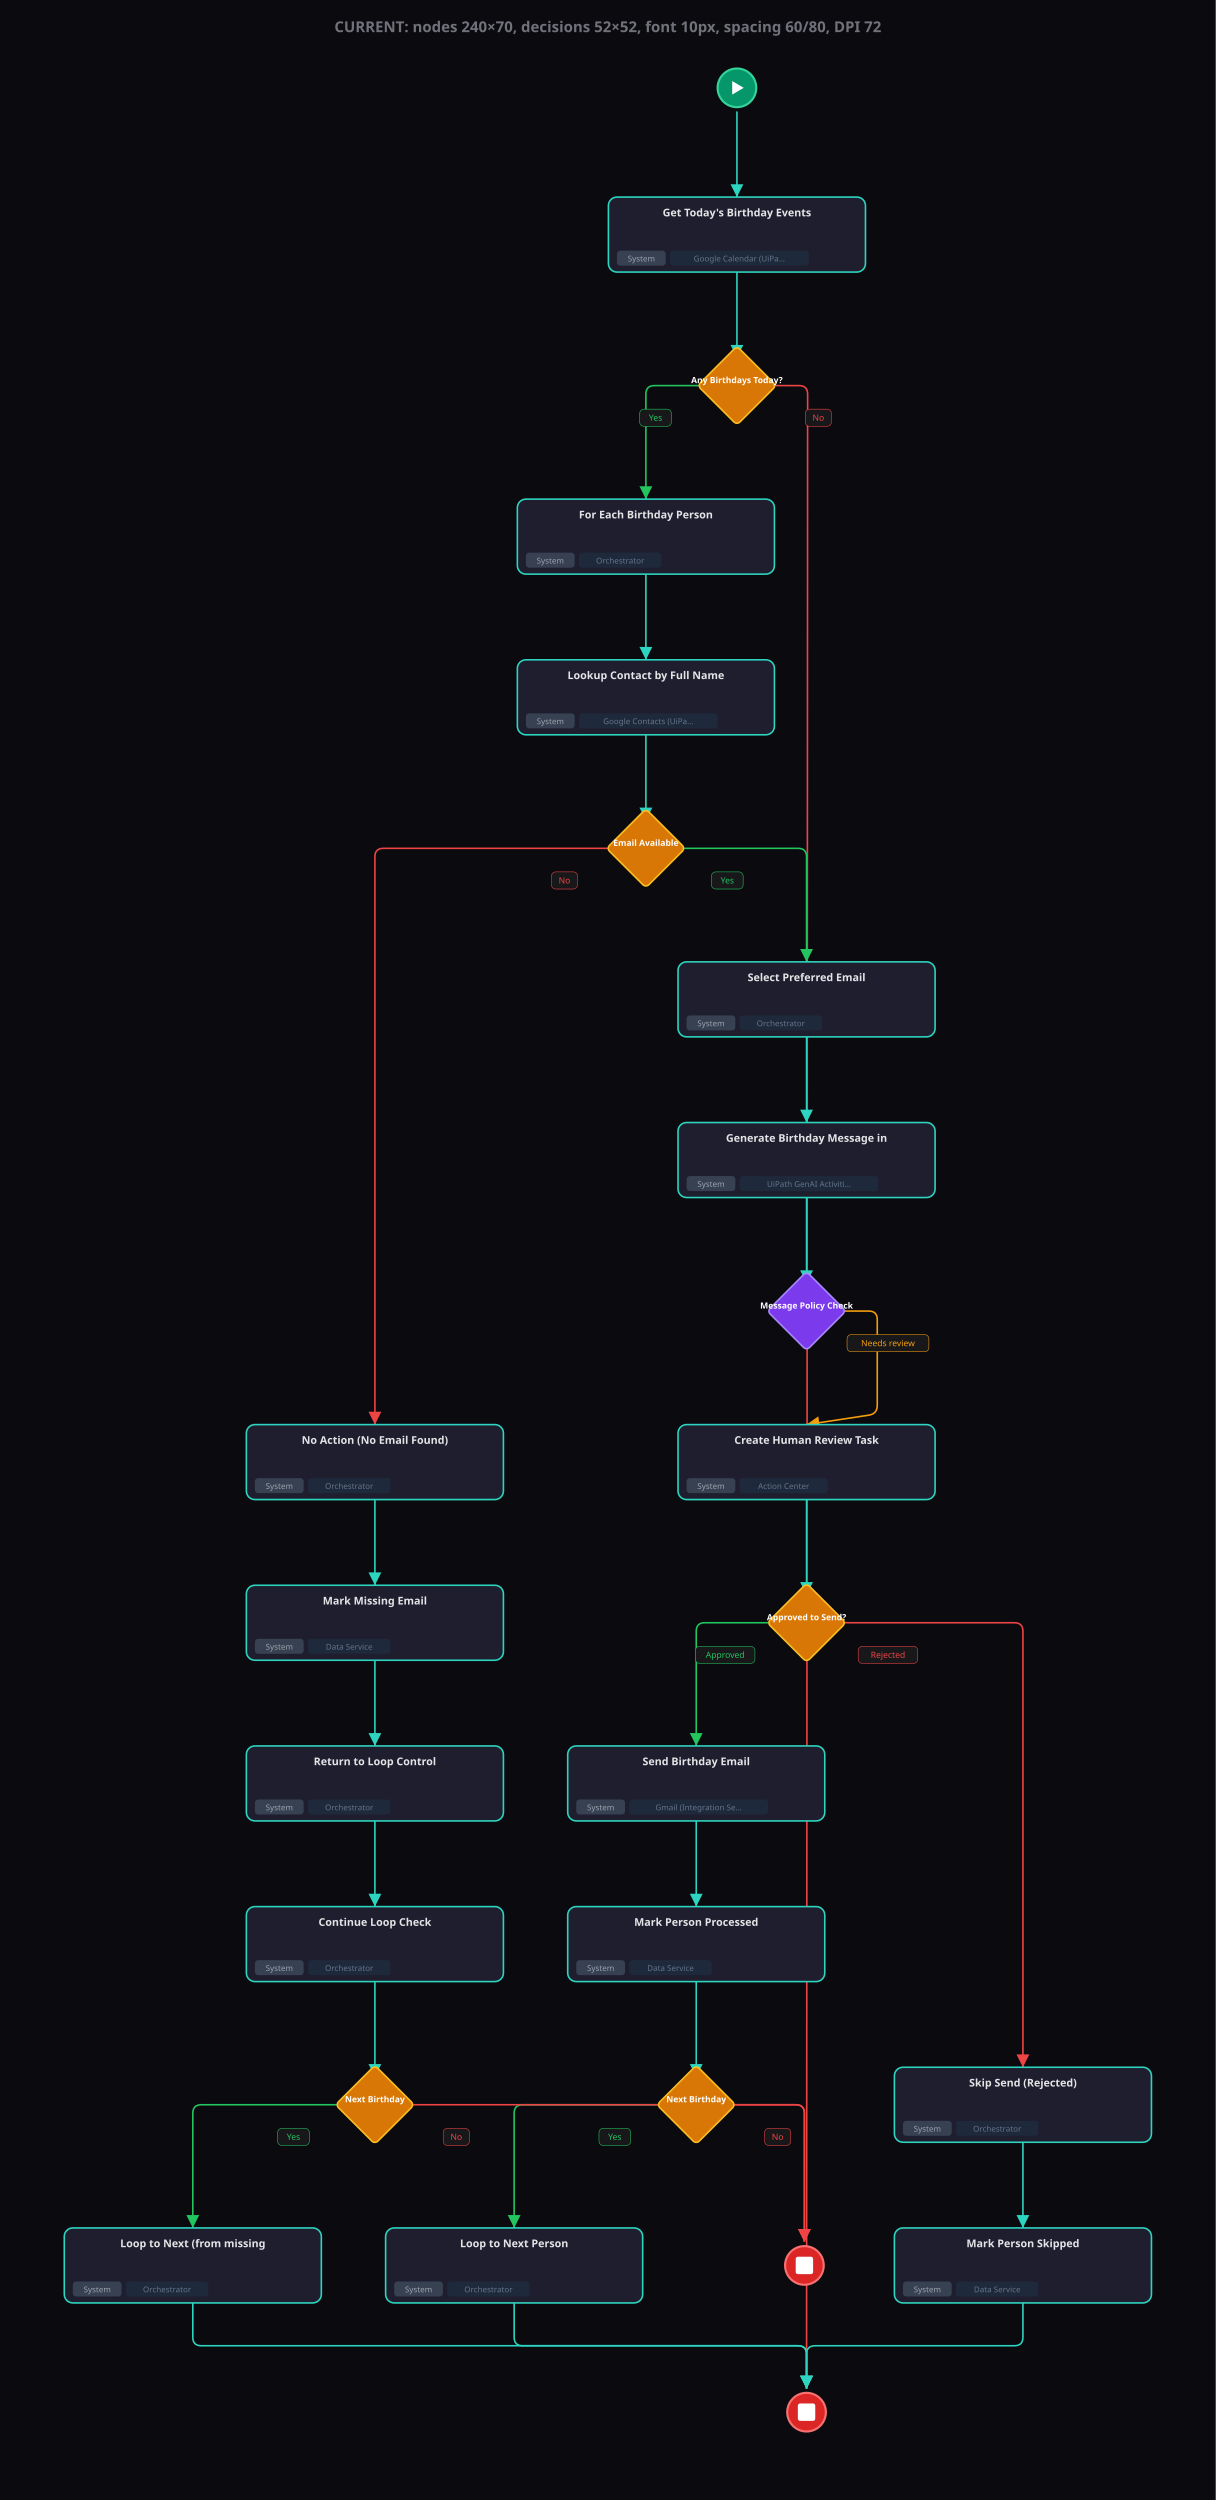
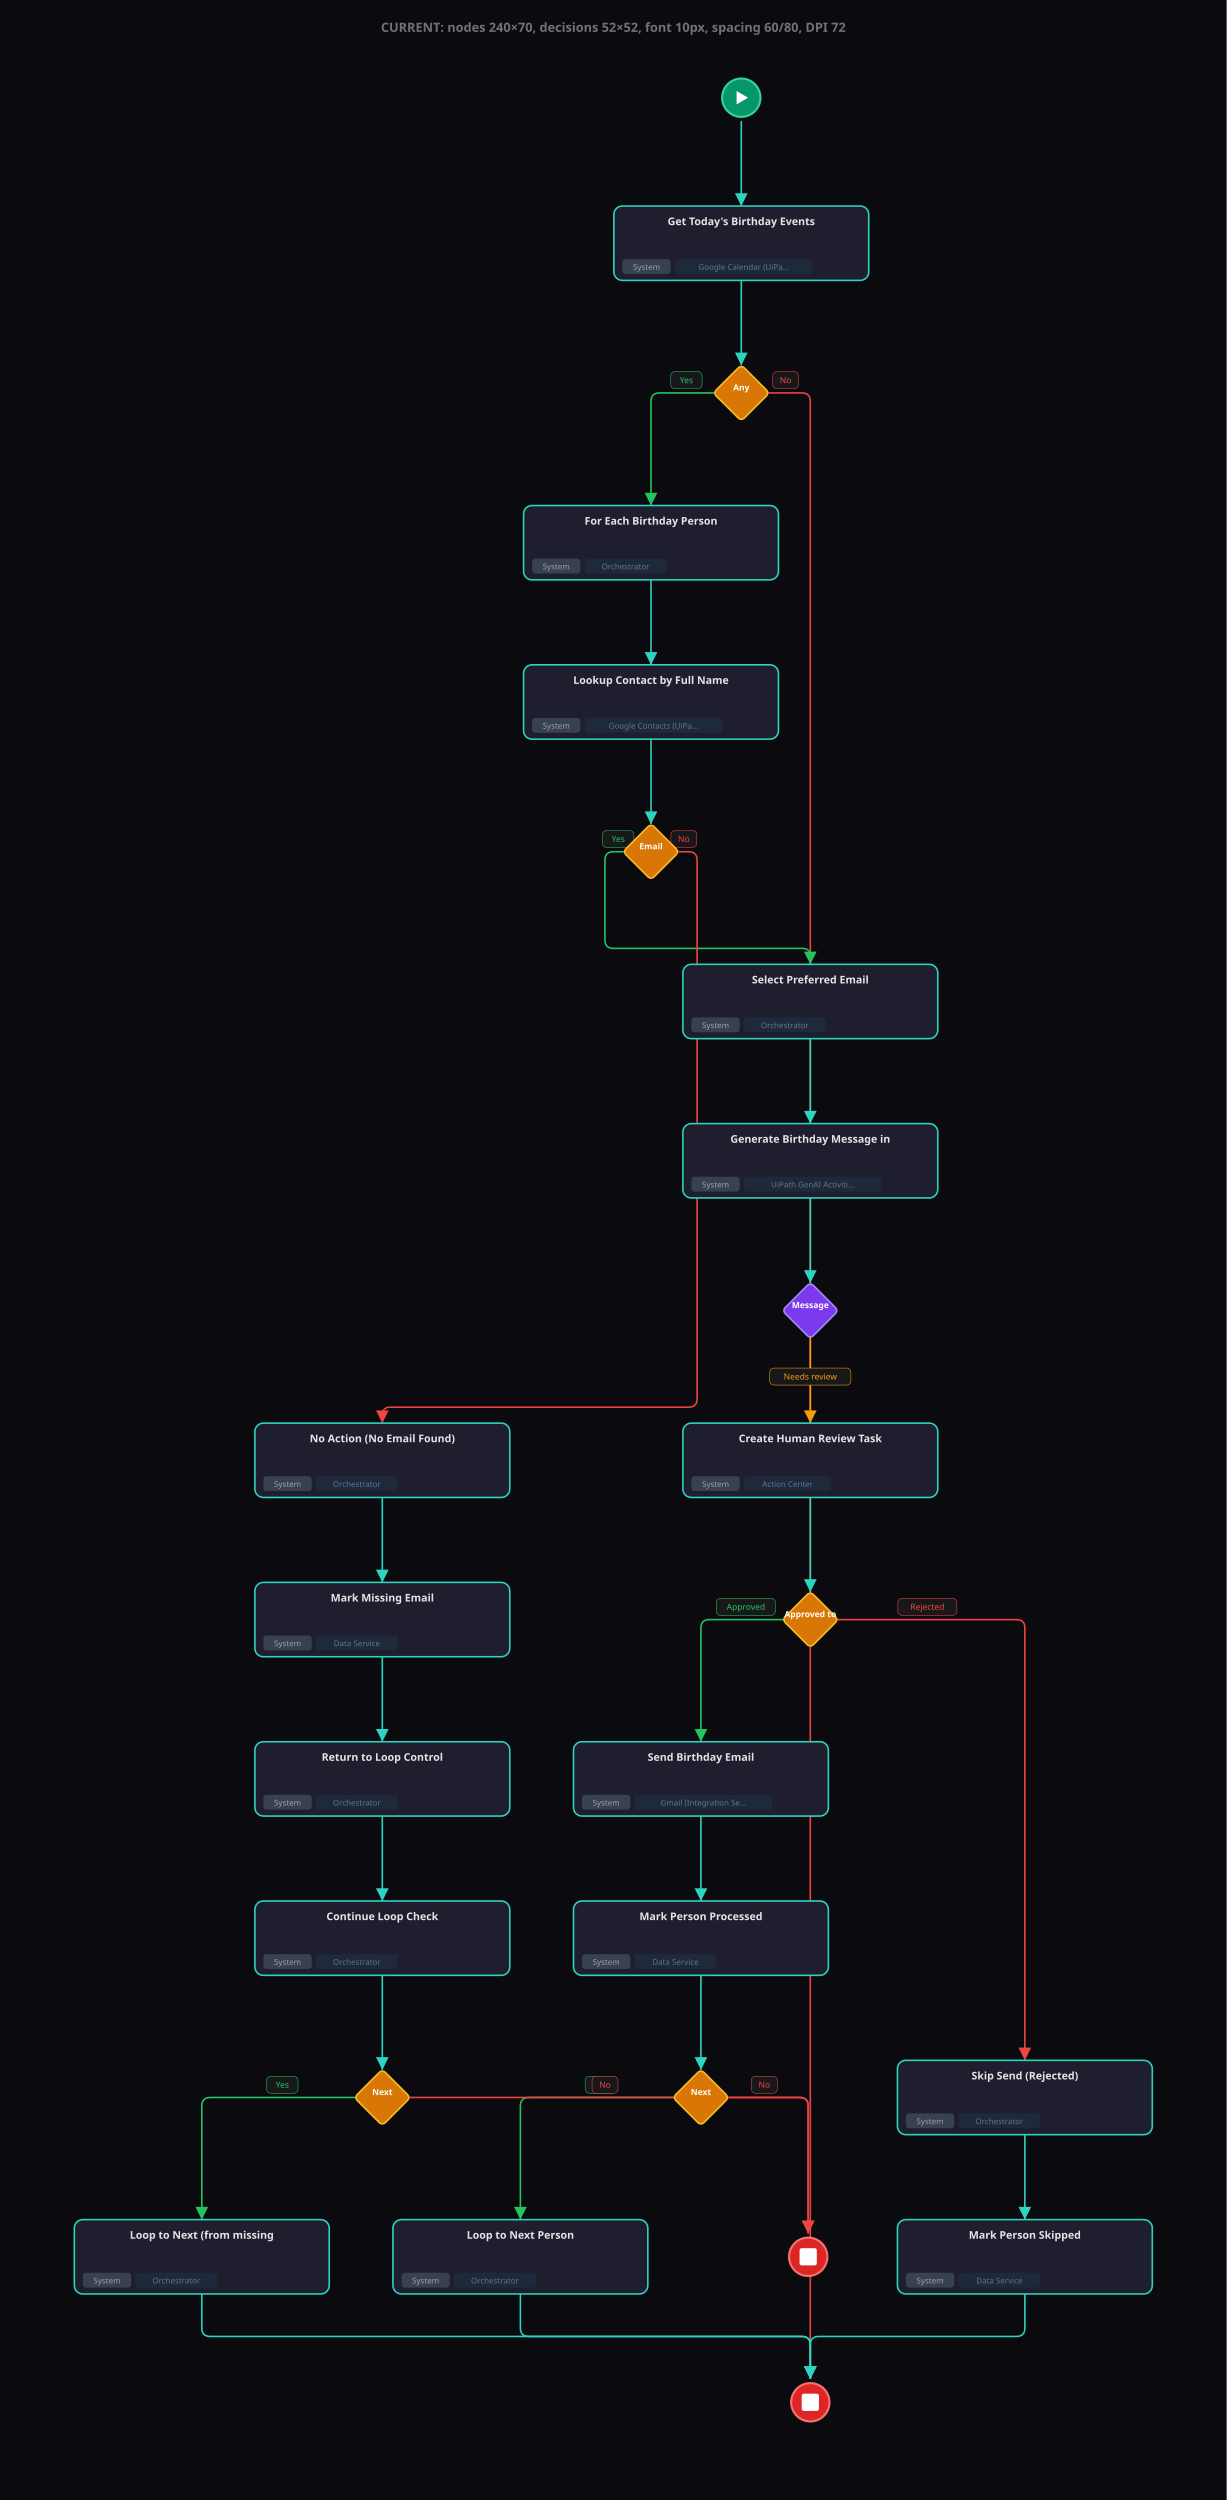
- <svg xmlns="http://www.w3.org/2000/svg" width="1135" height="2334" viewBox="0 0 1135 2334">
+ <svg xmlns="http://www.w3.org/2000/svg" width="1155" height="2354" viewBox="0 0 1155 2354">
  <defs>
    <marker id="arrow-2dd4bf" viewBox="0 0 10 10" refX="10" refY="5" markerWidth="8" markerHeight="8" orient="auto-start-reverse">
      <path d="M 0 0 L 10 5 L 0 10 z" fill="#2dd4bf" />
    </marker>
    <marker id="arrow-ef4444" viewBox="0 0 10 10" refX="10" refY="5" markerWidth="8" markerHeight="8" orient="auto-start-reverse">
      <path d="M 0 0 L 10 5 L 0 10 z" fill="#ef4444" />
    </marker>
    <marker id="arrow-22c55e" viewBox="0 0 10 10" refX="10" refY="5" markerWidth="8" markerHeight="8" orient="auto-start-reverse">
      <path d="M 0 0 L 10 5 L 0 10 z" fill="#22c55e" />
    </marker>
    <marker id="arrow-f59e0b" viewBox="0 0 10 10" refX="10" refY="5" markerWidth="8" markerHeight="8" orient="auto-start-reverse">
      <path d="M 0 0 L 10 5 L 0 10 z" fill="#f59e0b" />
    </marker>
  </defs>
  <rect width="100%" height="100%" fill="#0a0a0f" />
-   <text x="567.5" y="30" text-anchor="middle" fill="#71717a" font-size="14" font-weight="700" font-family="system-ui, sans-serif">CURRENT: nodes 240×70, decisions 52×52, font 10px, spacing 60/80, DPI 72</text>
-   <path d="M 688 104 L 688 184" fill="none" stroke="#2dd4bf" stroke-width="1.5" marker-end="url(#arrow-2dd4bf)" stroke-linejoin="round" />
-   <path d="M 688 254 L 688 334" fill="none" stroke="#2dd4bf" stroke-width="1.5" marker-end="url(#arrow-2dd4bf)" stroke-linejoin="round" />
-   <path d="M 714 360 L 746 360 Q 754 360 753.996 368 L 753 2230" fill="none" stroke="#ef4444" stroke-width="1.5" marker-end="url(#arrow-ef4444)" stroke-linejoin="round" />
-   <rect x="751.8" y="382" width="24.4" height="16" rx="4" fill="#18181b" stroke="#ef4444" stroke-width="0.5" />
-   <text x="764" y="392.8" text-anchor="middle" fill="#ef4444" font-size="8" font-weight="500" font-family="system-ui, sans-serif">No</text>
-   <path d="M 662 360 L 611 360 Q 603 360 603 368 L 603 466" fill="none" stroke="#22c55e" stroke-width="1.5" marker-end="url(#arrow-22c55e)" stroke-linejoin="round" />
-   <rect x="597.2" y="382" width="29.6" height="16" rx="4" fill="#18181b" stroke="#22c55e" stroke-width="0.5" />
-   <text x="612" y="392.8" text-anchor="middle" fill="#22c55e" font-size="8" font-weight="500" font-family="system-ui, sans-serif">Yes</text>
-   <path d="M 603 536 L 603 616" fill="none" stroke="#2dd4bf" stroke-width="1.5" marker-end="url(#arrow-2dd4bf)" stroke-linejoin="round" />
-   <path d="M 603 686 L 603 766" fill="none" stroke="#2dd4bf" stroke-width="1.5" marker-end="url(#arrow-2dd4bf)" stroke-linejoin="round" />
-   <path d="M 629 792 L 745 792 Q 753 792 753 800 L 753 898" fill="none" stroke="#22c55e" stroke-width="1.5" marker-end="url(#arrow-22c55e)" stroke-linejoin="round" />
-   <rect x="664.2" y="814" width="29.6" height="16" rx="4" fill="#18181b" stroke="#22c55e" stroke-width="0.5" />
-   <text x="679" y="824.8" text-anchor="middle" fill="#22c55e" font-size="8" font-weight="500" font-family="system-ui, sans-serif">Yes</text>
-   <path d="M 753 968 L 753 1048" fill="none" stroke="#2dd4bf" stroke-width="1.5" marker-end="url(#arrow-2dd4bf)" stroke-linejoin="round" />
-   <path d="M 753 1118 L 753 1198" fill="none" stroke="#2dd4bf" stroke-width="1.5" marker-end="url(#arrow-2dd4bf)" stroke-linejoin="round" />
-   <path d="M 779 1224 L 811 1224 Q 819 1224 819 1232 L 819 1312 Q 819 1320 811.09 1321.198 L 753 1330" fill="none" stroke="#f59e0b" stroke-width="1.5" marker-end="url(#arrow-f59e0b)" stroke-linejoin="round" />
-   <rect x="790.8" y="1246" width="76.4" height="16" rx="4" fill="#18181b" stroke="#f59e0b" stroke-width="0.5" />
-   <text x="829" y="1256.8" text-anchor="middle" fill="#f59e0b" font-size="8" font-weight="500" font-family="system-ui, sans-serif">Needs review</text>
-   <path d="M 753 1400 L 753 1489" fill="none" stroke="#2dd4bf" stroke-width="1.5" marker-end="url(#arrow-2dd4bf)" stroke-linejoin="round" />
-   <path d="M 727 1515 L 658 1515 Q 650 1515 650 1523 L 650 1630" fill="none" stroke="#22c55e" stroke-width="1.5" marker-end="url(#arrow-22c55e)" stroke-linejoin="round" />
-   <rect x="649.2" y="1537" width="55.6" height="16" rx="4" fill="#18181b" stroke="#22c55e" stroke-width="0.5" />
-   <text x="677" y="1547.8" text-anchor="middle" fill="#22c55e" font-size="8" font-weight="500" font-family="system-ui, sans-serif">Approved</text>
-   <path d="M 779 1515 L 947 1515 Q 955 1515 955 1523 L 955 1930" fill="none" stroke="#ef4444" stroke-width="1.5" marker-end="url(#arrow-ef4444)" stroke-linejoin="round" />
-   <rect x="801.2" y="1537" width="55.6" height="16" rx="4" fill="#18181b" stroke="#ef4444" stroke-width="0.5" />
-   <text x="829" y="1547.8" text-anchor="middle" fill="#ef4444" font-size="8" font-weight="500" font-family="system-ui, sans-serif">Rejected</text>
-   <path d="M 650 1700 L 650 1780" fill="none" stroke="#2dd4bf" stroke-width="1.5" marker-end="url(#arrow-2dd4bf)" stroke-linejoin="round" />
-   <path d="M 955 2000 L 955 2080" fill="none" stroke="#2dd4bf" stroke-width="1.5" marker-end="url(#arrow-2dd4bf)" stroke-linejoin="round" />
-   <path d="M 650 1850 L 650 1939" fill="none" stroke="#2dd4bf" stroke-width="1.5" marker-end="url(#arrow-2dd4bf)" stroke-linejoin="round" />
-   <path d="M 624 1965 L 488 1965 Q 480 1965 480 1973 L 480 2080" fill="none" stroke="#22c55e" stroke-width="1.5" marker-end="url(#arrow-22c55e)" stroke-linejoin="round" />
-   <rect x="559.2" y="1987" width="29.6" height="16" rx="4" fill="#18181b" stroke="#22c55e" stroke-width="0.5" />
-   <text x="574" y="1997.8" text-anchor="middle" fill="#22c55e" font-size="8" font-weight="500" font-family="system-ui, sans-serif">Yes</text>
-   <path d="M 676 1965 L 743 1965 Q 751 1965 751 1973 L 751 2093" fill="none" stroke="#ef4444" stroke-width="1.5" marker-end="url(#arrow-ef4444)" stroke-linejoin="round" />
-   <rect x="713.8" y="1987" width="24.4" height="16" rx="4" fill="#18181b" stroke="#ef4444" stroke-width="0.5" />
-   <text x="726" y="1997.8" text-anchor="middle" fill="#ef4444" font-size="8" font-weight="500" font-family="system-ui, sans-serif">No</text>
-   <path d="M 577 792 L 358 792 Q 350 792 350 800 L 350 1330" fill="none" stroke="#ef4444" stroke-width="1.5" marker-end="url(#arrow-ef4444)" stroke-linejoin="round" />
-   <rect x="514.8" y="814" width="24.4" height="16" rx="4" fill="#18181b" stroke="#ef4444" stroke-width="0.5" />
-   <text x="527" y="824.8" text-anchor="middle" fill="#ef4444" font-size="8" font-weight="500" font-family="system-ui, sans-serif">No</text>
-   <path d="M 350 1400 L 350 1480" fill="none" stroke="#2dd4bf" stroke-width="1.5" marker-end="url(#arrow-2dd4bf)" stroke-linejoin="round" />
-   <path d="M 350 1550 L 350 1630" fill="none" stroke="#2dd4bf" stroke-width="1.5" marker-end="url(#arrow-2dd4bf)" stroke-linejoin="round" />
-   <path d="M 350 1700 L 350 1780" fill="none" stroke="#2dd4bf" stroke-width="1.5" marker-end="url(#arrow-2dd4bf)" stroke-linejoin="round" />
-   <path d="M 350 1850 L 350 1939" fill="none" stroke="#2dd4bf" stroke-width="1.5" marker-end="url(#arrow-2dd4bf)" stroke-linejoin="round" />
-   <path d="M 324 1965 L 188 1965 Q 180 1965 180 1973 L 180 2080" fill="none" stroke="#22c55e" stroke-width="1.5" marker-end="url(#arrow-22c55e)" stroke-linejoin="round" />
-   <rect x="259.2" y="1987" width="29.6" height="16" rx="4" fill="#18181b" stroke="#22c55e" stroke-width="0.5" />
-   <text x="274" y="1997.8" text-anchor="middle" fill="#22c55e" font-size="8" font-weight="500" font-family="system-ui, sans-serif">Yes</text>
-   <path d="M 376 1965 L 743 1965 Q 751 1965 751 1973 L 751 2093" fill="none" stroke="#ef4444" stroke-width="1.5" marker-end="url(#arrow-ef4444)" stroke-linejoin="round" />
-   <rect x="413.8" y="1987" width="24.4" height="16" rx="4" fill="#18181b" stroke="#ef4444" stroke-width="0.5" />
-   <text x="426" y="1997.8" text-anchor="middle" fill="#ef4444" font-size="8" font-weight="500" font-family="system-ui, sans-serif">No</text>
-   <path d="M 955 2150 L 955 2182 Q 955 2190 947 2190 L 761 2190 Q 753 2190 753 2198 L 753 2230" fill="none" stroke="#2dd4bf" stroke-width="1.5" marker-end="url(#arrow-2dd4bf)" stroke-linejoin="round" />
-   <path d="M 480 2150 L 480 2182 Q 480 2190 488 2190 L 745 2190 Q 753 2190 753 2198 L 753 2230" fill="none" stroke="#2dd4bf" stroke-width="1.5" marker-end="url(#arrow-2dd4bf)" stroke-linejoin="round" />
-   <path d="M 180 2150 L 180 2182 Q 180 2190 188 2190 L 745 2190 Q 753 2190 753 2198 L 753 2230" fill="none" stroke="#2dd4bf" stroke-width="1.5" marker-end="url(#arrow-2dd4bf)" stroke-linejoin="round" />
-   <circle cx="688" cy="82" r="18.04" fill="#059669" stroke="#34d399" stroke-width="2" />
-   <polygon points="683.58,75.686 683.58,88.314 694.314,82" fill="white" />
-   <rect x="568" y="184" width="240" height="70" rx="8" fill="#1e1e2e" stroke="#2dd4bf" stroke-width="1.5" />
-   <text x="688" y="202" text-anchor="middle" fill="#e4e4e7" font-size="10" font-weight="600" font-family="system-ui, sans-serif">Get Today's Birthday Events</text>
-   <rect x="576" y="234" width="45.5" height="14" rx="3" fill="#374151" />
-   <text x="598.75" y="244.08" text-anchor="middle" fill="#9ca3af" font-size="7.5" font-family="system-ui, sans-serif">System</text>
-   <rect x="625.5" y="234" width="129.5" height="14" rx="3" fill="#1e293b" />
-   <text x="690.25" y="244.08" text-anchor="middle" fill="#64748b" font-size="7.5" font-family="system-ui, sans-serif">Google Calendar (UiPa…</text>
-   <g transform="translate(688, 360)">
-     <rect x="-26" y="-26" width="52" height="52" rx="4" transform="rotate(45)" fill="#d97706" stroke="#fbbf24" stroke-width="1.5" />
-     <text x="0" y="-2.3" text-anchor="middle" fill="white" font-size="8" font-weight="600" font-family="system-ui, sans-serif">Any Birthdays Today?</text>
+   <text x="577.5" y="30" text-anchor="middle" fill="#71717a" font-size="12" font-weight="700" font-family="system-ui, sans-serif">CURRENT: nodes 240×70, decisions 52×52, font 10px, spacing 60/80, DPI 72</text>
+   <path d="M 698 114 L 698 194" fill="none" stroke="#2dd4bf" stroke-width="1.5" marker-end="url(#arrow-2dd4bf)" stroke-linejoin="round" />
+   <path d="M 698 264 L 698 344" fill="none" stroke="#2dd4bf" stroke-width="1.5" marker-end="url(#arrow-2dd4bf)" stroke-linejoin="round" />
+   <path d="M 716.385 370 L 755 370 Q 763 370 763 378 L 763 2240" fill="none" stroke="#ef4444" stroke-width="1.5" marker-end="url(#arrow-ef4444)" stroke-linejoin="round" />
+   <rect x="727.492" y="350" width="24.4" height="16" rx="4" fill="#18181b" stroke="#ef4444" stroke-width="0.5" />
+   <text x="739.692" y="360.8" text-anchor="middle" fill="#ef4444" font-size="8" font-weight="500" font-family="system-ui, sans-serif">No</text>
+   <path d="M 679.615 370 L 621 370 Q 613 370 613 378 L 613 476" fill="none" stroke="#22c55e" stroke-width="1.5" marker-end="url(#arrow-22c55e)" stroke-linejoin="round" />
+   <rect x="631.508" y="350" width="29.6" height="16" rx="4" fill="#18181b" stroke="#22c55e" stroke-width="0.5" />
+   <text x="646.308" y="360.8" text-anchor="middle" fill="#22c55e" font-size="8" font-weight="500" font-family="system-ui, sans-serif">Yes</text>
+   <path d="M 613 546 L 613 626" fill="none" stroke="#2dd4bf" stroke-width="1.5" marker-end="url(#arrow-2dd4bf)" stroke-linejoin="round" />
+   <path d="M 613 696 L 613 776" fill="none" stroke="#2dd4bf" stroke-width="1.5" marker-end="url(#arrow-2dd4bf)" stroke-linejoin="round" />
+   <path d="M 594.615 802 L 577.615 802 Q 569.615 802 569.615 810 L 569.615 885 Q 569.615 893 577.615 893 L 755.5 893 Q 763 893 763 900.5 L 763 908" fill="none" stroke="#22c55e" stroke-width="1.5" marker-end="url(#arrow-22c55e)" stroke-linejoin="round" />
+   <rect x="567.315" y="782" width="29.6" height="16" rx="4" fill="#18181b" stroke="#22c55e" stroke-width="0.5" />
+   <text x="582.115" y="792.8" text-anchor="middle" fill="#22c55e" font-size="8" font-weight="500" font-family="system-ui, sans-serif">Yes</text>
+   <path d="M 763 978 L 763 1058" fill="none" stroke="#2dd4bf" stroke-width="1.5" marker-end="url(#arrow-2dd4bf)" stroke-linejoin="round" />
+   <path d="M 763 1128 L 763 1208" fill="none" stroke="#2dd4bf" stroke-width="1.5" marker-end="url(#arrow-2dd4bf)" stroke-linejoin="round" />
+   <path d="M 763 1252.385 L 763 1340" fill="none" stroke="#f59e0b" stroke-width="1.5" marker-end="url(#arrow-f59e0b)" stroke-linejoin="round" />
+   <rect x="724.8" y="1288.192" width="76.4" height="16" rx="4" fill="#18181b" stroke="#f59e0b" stroke-width="0.5" />
+   <text x="763" y="1298.992" text-anchor="middle" fill="#f59e0b" font-size="8" font-weight="500" font-family="system-ui, sans-serif">Needs review</text>
+   <path d="M 763 1410 L 763 1499" fill="none" stroke="#2dd4bf" stroke-width="1.5" marker-end="url(#arrow-2dd4bf)" stroke-linejoin="round" />
+   <path d="M 744.615 1525 L 668 1525 Q 660 1525 660 1533 L 660 1640" fill="none" stroke="#22c55e" stroke-width="1.5" marker-end="url(#arrow-22c55e)" stroke-linejoin="round" />
+   <rect x="674.508" y="1505" width="55.6" height="16" rx="4" fill="#18181b" stroke="#22c55e" stroke-width="0.5" />
+   <text x="702.308" y="1515.8" text-anchor="middle" fill="#22c55e" font-size="8" font-weight="500" font-family="system-ui, sans-serif">Approved</text>
+   <path d="M 781.385 1525 L 957 1525 Q 965 1525 965 1533 L 965 1940" fill="none" stroke="#ef4444" stroke-width="1.5" marker-end="url(#arrow-ef4444)" stroke-linejoin="round" />
+   <rect x="845.392" y="1505" width="55.6" height="16" rx="4" fill="#18181b" stroke="#ef4444" stroke-width="0.5" />
+   <text x="873.192" y="1515.8" text-anchor="middle" fill="#ef4444" font-size="8" font-weight="500" font-family="system-ui, sans-serif">Rejected</text>
+   <path d="M 660 1710 L 660 1790" fill="none" stroke="#2dd4bf" stroke-width="1.5" marker-end="url(#arrow-2dd4bf)" stroke-linejoin="round" />
+   <path d="M 965 2010 L 965 2090" fill="none" stroke="#2dd4bf" stroke-width="1.5" marker-end="url(#arrow-2dd4bf)" stroke-linejoin="round" />
+   <path d="M 660 1860 L 660 1949" fill="none" stroke="#2dd4bf" stroke-width="1.5" marker-end="url(#arrow-2dd4bf)" stroke-linejoin="round" />
+   <path d="M 641.615 1975 L 498 1975 Q 490 1975 490 1983 L 490 2090" fill="none" stroke="#22c55e" stroke-width="1.5" marker-end="url(#arrow-22c55e)" stroke-linejoin="round" />
+   <rect x="551.008" y="1955" width="29.6" height="16" rx="4" fill="#18181b" stroke="#22c55e" stroke-width="0.5" />
+   <text x="565.808" y="1965.8" text-anchor="middle" fill="#22c55e" font-size="8" font-weight="500" font-family="system-ui, sans-serif">Yes</text>
+   <path d="M 678.385 1975 L 753 1975 Q 761 1975 761 1983 L 761 2103" fill="none" stroke="#ef4444" stroke-width="1.5" marker-end="url(#arrow-ef4444)" stroke-linejoin="round" />
+   <rect x="707.492" y="1955" width="24.4" height="16" rx="4" fill="#18181b" stroke="#ef4444" stroke-width="0.5" />
+   <text x="719.692" y="1965.8" text-anchor="middle" fill="#ef4444" font-size="8" font-weight="500" font-family="system-ui, sans-serif">No</text>
+   <path d="M 631.385 802 L 648.385 802 Q 656.385 802 656.385 810 L 656.385 1317 Q 656.385 1325 648.385 1325 L 367.5 1325 Q 360 1325 360 1332.5 L 360 1340" fill="none" stroke="#ef4444" stroke-width="1.5" marker-end="url(#arrow-ef4444)" stroke-linejoin="round" />
+   <rect x="631.685" y="782" width="24.4" height="16" rx="4" fill="#18181b" stroke="#ef4444" stroke-width="0.5" />
+   <text x="643.885" y="792.8" text-anchor="middle" fill="#ef4444" font-size="8" font-weight="500" font-family="system-ui, sans-serif">No</text>
+   <path d="M 360 1410 L 360 1490" fill="none" stroke="#2dd4bf" stroke-width="1.5" marker-end="url(#arrow-2dd4bf)" stroke-linejoin="round" />
+   <path d="M 360 1560 L 360 1640" fill="none" stroke="#2dd4bf" stroke-width="1.5" marker-end="url(#arrow-2dd4bf)" stroke-linejoin="round" />
+   <path d="M 360 1710 L 360 1790" fill="none" stroke="#2dd4bf" stroke-width="1.5" marker-end="url(#arrow-2dd4bf)" stroke-linejoin="round" />
+   <path d="M 360 1860 L 360 1949" fill="none" stroke="#2dd4bf" stroke-width="1.5" marker-end="url(#arrow-2dd4bf)" stroke-linejoin="round" />
+   <path d="M 341.615 1975 L 198 1975 Q 190 1975 190 1983 L 190 2090" fill="none" stroke="#22c55e" stroke-width="1.5" marker-end="url(#arrow-22c55e)" stroke-linejoin="round" />
+   <rect x="251.008" y="1955" width="29.6" height="16" rx="4" fill="#18181b" stroke="#22c55e" stroke-width="0.5" />
+   <text x="265.808" y="1965.8" text-anchor="middle" fill="#22c55e" font-size="8" font-weight="500" font-family="system-ui, sans-serif">Yes</text>
+   <path d="M 378.385 1975 L 753 1975 Q 761 1975 761 1983 L 761 2103" fill="none" stroke="#ef4444" stroke-width="1.5" marker-end="url(#arrow-ef4444)" stroke-linejoin="round" />
+   <rect x="557.492" y="1955" width="24.4" height="16" rx="4" fill="#18181b" stroke="#ef4444" stroke-width="0.5" />
+   <text x="569.692" y="1965.8" text-anchor="middle" fill="#ef4444" font-size="8" font-weight="500" font-family="system-ui, sans-serif">No</text>
+   <path d="M 965 2160 L 965 2192 Q 965 2200 957 2200 L 771 2200 Q 763 2200 763 2208 L 763 2240" fill="none" stroke="#2dd4bf" stroke-width="1.5" marker-end="url(#arrow-2dd4bf)" stroke-linejoin="round" />
+   <path d="M 490 2160 L 490 2192 Q 490 2200 498 2200 L 755 2200 Q 763 2200 763 2208 L 763 2240" fill="none" stroke="#2dd4bf" stroke-width="1.5" marker-end="url(#arrow-2dd4bf)" stroke-linejoin="round" />
+   <path d="M 190 2160 L 190 2192 Q 190 2200 198 2200 L 755 2200 Q 763 2200 763 2208 L 763 2240" fill="none" stroke="#2dd4bf" stroke-width="1.5" marker-end="url(#arrow-2dd4bf)" stroke-linejoin="round" />
+   <circle cx="698" cy="92" r="18.04" fill="#059669" stroke="#34d399" stroke-width="2" />
+   <polygon points="693.58,85.686 693.58,98.314 704.314,92" fill="white" />
+   <rect x="578" y="194" width="240" height="70" rx="8" fill="#1e1e2e" stroke="#2dd4bf" stroke-width="1.5" />
+   <text x="698" y="212" text-anchor="middle" fill="#e4e4e7" font-size="10" font-weight="600" font-family="system-ui, sans-serif">Get Today's Birthday Events</text>
+   <rect x="586" y="244" width="45.5" height="14" rx="3" fill="#374151" />
+   <text x="608.75" y="254.08" text-anchor="middle" fill="#9ca3af" font-size="7.5" font-family="system-ui, sans-serif">System</text>
+   <rect x="635.5" y="244" width="129.5" height="14" rx="3" fill="#1e293b" />
+   <text x="700.25" y="254.08" text-anchor="middle" fill="#64748b" font-size="7.5" font-family="system-ui, sans-serif">Google Calendar (UiPa…</text>
+   <g transform="translate(698, 370)">
+     <rect x="-18.72" y="-18.72" width="37.44" height="37.44" rx="4" transform="rotate(45)" fill="#d97706" stroke="#fbbf24" stroke-width="1.5" />
+     <text x="0" y="-2.3" text-anchor="middle" fill="white" font-size="8" font-weight="600" font-family="system-ui, sans-serif">Any</text>
  </g>
-   <circle cx="753" cy="2252" r="18.04" fill="#dc2626" stroke="#f87171" stroke-width="2" />
-   <rect x="744.882" y="2243.882" width="16.236" height="16.236" rx="2" fill="white" />
-   <rect x="483" y="466" width="240" height="70" rx="8" fill="#1e1e2e" stroke="#2dd4bf" stroke-width="1.5" />
-   <text x="603" y="484" text-anchor="middle" fill="#e4e4e7" font-size="10" font-weight="600" font-family="system-ui, sans-serif">For Each Birthday Person</text>
-   <rect x="491" y="516" width="45.5" height="14" rx="3" fill="#374151" />
-   <text x="513.75" y="526.08" text-anchor="middle" fill="#9ca3af" font-size="7.5" font-family="system-ui, sans-serif">System</text>
-   <rect x="540.5" y="516" width="77" height="14" rx="3" fill="#1e293b" />
-   <text x="579" y="526.08" text-anchor="middle" fill="#64748b" font-size="7.5" font-family="system-ui, sans-serif">Orchestrator</text>
-   <rect x="483" y="616" width="240" height="70" rx="8" fill="#1e1e2e" stroke="#2dd4bf" stroke-width="1.5" />
-   <text x="603" y="634" text-anchor="middle" fill="#e4e4e7" font-size="10" font-weight="600" font-family="system-ui, sans-serif">Lookup Contact by Full Name</text>
-   <rect x="491" y="666" width="45.5" height="14" rx="3" fill="#374151" />
-   <text x="513.75" y="676.08" text-anchor="middle" fill="#9ca3af" font-size="7.5" font-family="system-ui, sans-serif">System</text>
-   <rect x="540.5" y="666" width="129.5" height="14" rx="3" fill="#1e293b" />
-   <text x="605.25" y="676.08" text-anchor="middle" fill="#64748b" font-size="7.5" font-family="system-ui, sans-serif">Google Contacts (UiPa…</text>
-   <g transform="translate(603, 792)">
-     <rect x="-26" y="-26" width="52" height="52" rx="4" transform="rotate(45)" fill="#d97706" stroke="#fbbf24" stroke-width="1.5" />
-     <text x="0" y="-2.3" text-anchor="middle" fill="white" font-size="8" font-weight="600" font-family="system-ui, sans-serif">Email Available</text>
+   <circle cx="763" cy="2262" r="18.04" fill="#dc2626" stroke="#f87171" stroke-width="2" />
+   <rect x="754.882" y="2253.882" width="16.236" height="16.236" rx="2" fill="white" />
+   <rect x="493" y="476" width="240" height="70" rx="8" fill="#1e1e2e" stroke="#2dd4bf" stroke-width="1.5" />
+   <text x="613" y="494" text-anchor="middle" fill="#e4e4e7" font-size="10" font-weight="600" font-family="system-ui, sans-serif">For Each Birthday Person</text>
+   <rect x="501" y="526" width="45.5" height="14" rx="3" fill="#374151" />
+   <text x="523.75" y="536.08" text-anchor="middle" fill="#9ca3af" font-size="7.5" font-family="system-ui, sans-serif">System</text>
+   <rect x="550.5" y="526" width="77" height="14" rx="3" fill="#1e293b" />
+   <text x="589" y="536.08" text-anchor="middle" fill="#64748b" font-size="7.5" font-family="system-ui, sans-serif">Orchestrator</text>
+   <rect x="493" y="626" width="240" height="70" rx="8" fill="#1e1e2e" stroke="#2dd4bf" stroke-width="1.5" />
+   <text x="613" y="644" text-anchor="middle" fill="#e4e4e7" font-size="10" font-weight="600" font-family="system-ui, sans-serif">Lookup Contact by Full Name</text>
+   <rect x="501" y="676" width="45.5" height="14" rx="3" fill="#374151" />
+   <text x="523.75" y="686.08" text-anchor="middle" fill="#9ca3af" font-size="7.5" font-family="system-ui, sans-serif">System</text>
+   <rect x="550.5" y="676" width="129.5" height="14" rx="3" fill="#1e293b" />
+   <text x="615.25" y="686.08" text-anchor="middle" fill="#64748b" font-size="7.5" font-family="system-ui, sans-serif">Google Contacts (UiPa…</text>
+   <g transform="translate(613, 802)">
+     <rect x="-18.72" y="-18.72" width="37.44" height="37.44" rx="4" transform="rotate(45)" fill="#d97706" stroke="#fbbf24" stroke-width="1.5" />
+     <text x="0" y="-2.3" text-anchor="middle" fill="white" font-size="8" font-weight="600" font-family="system-ui, sans-serif">Email</text>
  </g>
-   <rect x="633" y="898" width="240" height="70" rx="8" fill="#1e1e2e" stroke="#2dd4bf" stroke-width="1.5" />
-   <text x="753" y="916" text-anchor="middle" fill="#e4e4e7" font-size="10" font-weight="600" font-family="system-ui, sans-serif">Select Preferred Email</text>
-   <rect x="641" y="948" width="45.5" height="14" rx="3" fill="#374151" />
-   <text x="663.75" y="958.08" text-anchor="middle" fill="#9ca3af" font-size="7.5" font-family="system-ui, sans-serif">System</text>
-   <rect x="690.5" y="948" width="77" height="14" rx="3" fill="#1e293b" />
-   <text x="729" y="958.08" text-anchor="middle" fill="#64748b" font-size="7.5" font-family="system-ui, sans-serif">Orchestrator</text>
-   <rect x="633" y="1048" width="240" height="70" rx="8" fill="#1e1e2e" stroke="#2dd4bf" stroke-width="1.5" />
-   <text x="753" y="1066" text-anchor="middle" fill="#e4e4e7" font-size="10" font-weight="600" font-family="system-ui, sans-serif">Generate Birthday Message in</text>
-   <rect x="641" y="1098" width="45.5" height="14" rx="3" fill="#374151" />
-   <text x="663.75" y="1108.08" text-anchor="middle" fill="#9ca3af" font-size="7.5" font-family="system-ui, sans-serif">System</text>
-   <rect x="690.5" y="1098" width="129.5" height="14" rx="3" fill="#1e293b" />
-   <text x="755.25" y="1108.08" text-anchor="middle" fill="#64748b" font-size="7.5" font-family="system-ui, sans-serif">UiPath GenAI Activiti…</text>
-   <g transform="translate(753, 1224)">
-     <rect x="-26" y="-26" width="52" height="52" rx="4" transform="rotate(45)" fill="#7c3aed" stroke="#a78bfa" stroke-width="1.5" />
-     <text x="0" y="-2.3" text-anchor="middle" fill="white" font-size="8" font-weight="600" font-family="system-ui, sans-serif">Message Policy Check</text>
+   <rect x="643" y="908" width="240" height="70" rx="8" fill="#1e1e2e" stroke="#2dd4bf" stroke-width="1.5" />
+   <text x="763" y="926" text-anchor="middle" fill="#e4e4e7" font-size="10" font-weight="600" font-family="system-ui, sans-serif">Select Preferred Email</text>
+   <rect x="651" y="958" width="45.5" height="14" rx="3" fill="#374151" />
+   <text x="673.75" y="968.08" text-anchor="middle" fill="#9ca3af" font-size="7.5" font-family="system-ui, sans-serif">System</text>
+   <rect x="700.5" y="958" width="77" height="14" rx="3" fill="#1e293b" />
+   <text x="739" y="968.08" text-anchor="middle" fill="#64748b" font-size="7.5" font-family="system-ui, sans-serif">Orchestrator</text>
+   <rect x="643" y="1058" width="240" height="70" rx="8" fill="#1e1e2e" stroke="#2dd4bf" stroke-width="1.5" />
+   <text x="763" y="1076" text-anchor="middle" fill="#e4e4e7" font-size="10" font-weight="600" font-family="system-ui, sans-serif">Generate Birthday Message in</text>
+   <rect x="651" y="1108" width="45.5" height="14" rx="3" fill="#374151" />
+   <text x="673.75" y="1118.08" text-anchor="middle" fill="#9ca3af" font-size="7.5" font-family="system-ui, sans-serif">System</text>
+   <rect x="700.5" y="1108" width="129.5" height="14" rx="3" fill="#1e293b" />
+   <text x="765.25" y="1118.08" text-anchor="middle" fill="#64748b" font-size="7.5" font-family="system-ui, sans-serif">UiPath GenAI Activiti…</text>
+   <g transform="translate(763, 1234)">
+     <rect x="-18.72" y="-18.72" width="37.44" height="37.44" rx="4" transform="rotate(45)" fill="#7c3aed" stroke="#a78bfa" stroke-width="1.5" />
+     <text x="0" y="-2.3" text-anchor="middle" fill="white" font-size="8" font-weight="600" font-family="system-ui, sans-serif">Message</text>
  </g>
-   <rect x="633" y="1330" width="240" height="70" rx="8" fill="#1e1e2e" stroke="#2dd4bf" stroke-width="1.5" />
-   <text x="753" y="1348" text-anchor="middle" fill="#e4e4e7" font-size="10" font-weight="600" font-family="system-ui, sans-serif">Create Human Review Task</text>
-   <rect x="641" y="1380" width="45.5" height="14" rx="3" fill="#374151" />
-   <text x="663.75" y="1390.08" text-anchor="middle" fill="#9ca3af" font-size="7.5" font-family="system-ui, sans-serif">System</text>
-   <rect x="690.5" y="1380" width="82.25" height="14" rx="3" fill="#1e293b" />
-   <text x="731.625" y="1390.08" text-anchor="middle" fill="#64748b" font-size="7.5" font-family="system-ui, sans-serif">Action Center</text>
-   <g transform="translate(753, 1515)">
-     <rect x="-26" y="-26" width="52" height="52" rx="4" transform="rotate(45)" fill="#d97706" stroke="#fbbf24" stroke-width="1.5" />
-     <text x="0" y="-2.3" text-anchor="middle" fill="white" font-size="8" font-weight="600" font-family="system-ui, sans-serif">Approved to Send?</text>
+   <rect x="643" y="1340" width="240" height="70" rx="8" fill="#1e1e2e" stroke="#2dd4bf" stroke-width="1.5" />
+   <text x="763" y="1358" text-anchor="middle" fill="#e4e4e7" font-size="10" font-weight="600" font-family="system-ui, sans-serif">Create Human Review Task</text>
+   <rect x="651" y="1390" width="45.5" height="14" rx="3" fill="#374151" />
+   <text x="673.75" y="1400.08" text-anchor="middle" fill="#9ca3af" font-size="7.5" font-family="system-ui, sans-serif">System</text>
+   <rect x="700.5" y="1390" width="82.25" height="14" rx="3" fill="#1e293b" />
+   <text x="741.625" y="1400.08" text-anchor="middle" fill="#64748b" font-size="7.5" font-family="system-ui, sans-serif">Action Center</text>
+   <g transform="translate(763, 1525)">
+     <rect x="-18.72" y="-18.72" width="37.44" height="37.44" rx="4" transform="rotate(45)" fill="#d97706" stroke="#fbbf24" stroke-width="1.5" />
+     <text x="0" y="-2.3" text-anchor="middle" fill="white" font-size="8" font-weight="600" font-family="system-ui, sans-serif">Approved to</text>
  </g>
-   <rect x="530" y="1630" width="240" height="70" rx="8" fill="#1e1e2e" stroke="#2dd4bf" stroke-width="1.5" />
-   <text x="650" y="1648" text-anchor="middle" fill="#e4e4e7" font-size="10" font-weight="600" font-family="system-ui, sans-serif">Send Birthday Email</text>
-   <rect x="538" y="1680" width="45.5" height="14" rx="3" fill="#374151" />
-   <text x="560.75" y="1690.08" text-anchor="middle" fill="#9ca3af" font-size="7.5" font-family="system-ui, sans-serif">System</text>
-   <rect x="587.5" y="1680" width="129.5" height="14" rx="3" fill="#1e293b" />
-   <text x="652.25" y="1690.08" text-anchor="middle" fill="#64748b" font-size="7.5" font-family="system-ui, sans-serif">Gmail (Integration Se…</text>
-   <rect x="835" y="1930" width="240" height="70" rx="8" fill="#1e1e2e" stroke="#2dd4bf" stroke-width="1.5" />
-   <text x="955" y="1948" text-anchor="middle" fill="#e4e4e7" font-size="10" font-weight="600" font-family="system-ui, sans-serif">Skip Send (Rejected)</text>
-   <rect x="843" y="1980" width="45.5" height="14" rx="3" fill="#374151" />
-   <text x="865.75" y="1990.08" text-anchor="middle" fill="#9ca3af" font-size="7.5" font-family="system-ui, sans-serif">System</text>
-   <rect x="892.5" y="1980" width="77" height="14" rx="3" fill="#1e293b" />
-   <text x="931" y="1990.08" text-anchor="middle" fill="#64748b" font-size="7.5" font-family="system-ui, sans-serif">Orchestrator</text>
-   <rect x="530" y="1780" width="240" height="70" rx="8" fill="#1e1e2e" stroke="#2dd4bf" stroke-width="1.5" />
-   <text x="650" y="1798" text-anchor="middle" fill="#e4e4e7" font-size="10" font-weight="600" font-family="system-ui, sans-serif">Mark Person Processed</text>
-   <rect x="538" y="1830" width="45.5" height="14" rx="3" fill="#374151" />
-   <text x="560.75" y="1840.08" text-anchor="middle" fill="#9ca3af" font-size="7.5" font-family="system-ui, sans-serif">System</text>
-   <rect x="587.5" y="1830" width="77" height="14" rx="3" fill="#1e293b" />
-   <text x="626" y="1840.08" text-anchor="middle" fill="#64748b" font-size="7.5" font-family="system-ui, sans-serif">Data Service</text>
-   <rect x="835" y="2080" width="240" height="70" rx="8" fill="#1e1e2e" stroke="#2dd4bf" stroke-width="1.5" />
-   <text x="955" y="2098" text-anchor="middle" fill="#e4e4e7" font-size="10" font-weight="600" font-family="system-ui, sans-serif">Mark Person Skipped</text>
-   <rect x="843" y="2130" width="45.5" height="14" rx="3" fill="#374151" />
-   <text x="865.75" y="2140.08" text-anchor="middle" fill="#9ca3af" font-size="7.5" font-family="system-ui, sans-serif">System</text>
-   <rect x="892.5" y="2130" width="77" height="14" rx="3" fill="#1e293b" />
-   <text x="931" y="2140.08" text-anchor="middle" fill="#64748b" font-size="7.5" font-family="system-ui, sans-serif">Data Service</text>
-   <g transform="translate(650, 1965)">
-     <rect x="-26" y="-26" width="52" height="52" rx="4" transform="rotate(45)" fill="#d97706" stroke="#fbbf24" stroke-width="1.5" />
-     <text x="0" y="-2.3" text-anchor="middle" fill="white" font-size="8" font-weight="600" font-family="system-ui, sans-serif">Next Birthday</text>
+   <rect x="540" y="1640" width="240" height="70" rx="8" fill="#1e1e2e" stroke="#2dd4bf" stroke-width="1.5" />
+   <text x="660" y="1658" text-anchor="middle" fill="#e4e4e7" font-size="10" font-weight="600" font-family="system-ui, sans-serif">Send Birthday Email</text>
+   <rect x="548" y="1690" width="45.5" height="14" rx="3" fill="#374151" />
+   <text x="570.75" y="1700.08" text-anchor="middle" fill="#9ca3af" font-size="7.5" font-family="system-ui, sans-serif">System</text>
+   <rect x="597.5" y="1690" width="129.5" height="14" rx="3" fill="#1e293b" />
+   <text x="662.25" y="1700.08" text-anchor="middle" fill="#64748b" font-size="7.5" font-family="system-ui, sans-serif">Gmail (Integration Se…</text>
+   <rect x="845" y="1940" width="240" height="70" rx="8" fill="#1e1e2e" stroke="#2dd4bf" stroke-width="1.5" />
+   <text x="965" y="1958" text-anchor="middle" fill="#e4e4e7" font-size="10" font-weight="600" font-family="system-ui, sans-serif">Skip Send (Rejected)</text>
+   <rect x="853" y="1990" width="45.5" height="14" rx="3" fill="#374151" />
+   <text x="875.75" y="2000.08" text-anchor="middle" fill="#9ca3af" font-size="7.5" font-family="system-ui, sans-serif">System</text>
+   <rect x="902.5" y="1990" width="77" height="14" rx="3" fill="#1e293b" />
+   <text x="941" y="2000.08" text-anchor="middle" fill="#64748b" font-size="7.5" font-family="system-ui, sans-serif">Orchestrator</text>
+   <rect x="540" y="1790" width="240" height="70" rx="8" fill="#1e1e2e" stroke="#2dd4bf" stroke-width="1.5" />
+   <text x="660" y="1808" text-anchor="middle" fill="#e4e4e7" font-size="10" font-weight="600" font-family="system-ui, sans-serif">Mark Person Processed</text>
+   <rect x="548" y="1840" width="45.5" height="14" rx="3" fill="#374151" />
+   <text x="570.75" y="1850.08" text-anchor="middle" fill="#9ca3af" font-size="7.5" font-family="system-ui, sans-serif">System</text>
+   <rect x="597.5" y="1840" width="77" height="14" rx="3" fill="#1e293b" />
+   <text x="636" y="1850.08" text-anchor="middle" fill="#64748b" font-size="7.5" font-family="system-ui, sans-serif">Data Service</text>
+   <rect x="845" y="2090" width="240" height="70" rx="8" fill="#1e1e2e" stroke="#2dd4bf" stroke-width="1.5" />
+   <text x="965" y="2108" text-anchor="middle" fill="#e4e4e7" font-size="10" font-weight="600" font-family="system-ui, sans-serif">Mark Person Skipped</text>
+   <rect x="853" y="2140" width="45.5" height="14" rx="3" fill="#374151" />
+   <text x="875.75" y="2150.08" text-anchor="middle" fill="#9ca3af" font-size="7.5" font-family="system-ui, sans-serif">System</text>
+   <rect x="902.5" y="2140" width="77" height="14" rx="3" fill="#1e293b" />
+   <text x="941" y="2150.08" text-anchor="middle" fill="#64748b" font-size="7.5" font-family="system-ui, sans-serif">Data Service</text>
+   <g transform="translate(660, 1975)">
+     <rect x="-18.72" y="-18.72" width="37.44" height="37.44" rx="4" transform="rotate(45)" fill="#d97706" stroke="#fbbf24" stroke-width="1.5" />
+     <text x="0" y="-2.3" text-anchor="middle" fill="white" font-size="8" font-weight="600" font-family="system-ui, sans-serif">Next</text>
  </g>
-   <rect x="360" y="2080" width="240" height="70" rx="8" fill="#1e1e2e" stroke="#2dd4bf" stroke-width="1.5" />
-   <text x="480" y="2098" text-anchor="middle" fill="#e4e4e7" font-size="10" font-weight="600" font-family="system-ui, sans-serif">Loop to Next Person</text>
-   <rect x="368" y="2130" width="45.5" height="14" rx="3" fill="#374151" />
-   <text x="390.75" y="2140.08" text-anchor="middle" fill="#9ca3af" font-size="7.5" font-family="system-ui, sans-serif">System</text>
-   <rect x="417.5" y="2130" width="77" height="14" rx="3" fill="#1e293b" />
-   <text x="456" y="2140.08" text-anchor="middle" fill="#64748b" font-size="7.5" font-family="system-ui, sans-serif">Orchestrator</text>
-   <circle cx="751" cy="2115" r="18.04" fill="#dc2626" stroke="#f87171" stroke-width="2" />
-   <rect x="742.882" y="2106.882" width="16.236" height="16.236" rx="2" fill="white" />
-   <rect x="230" y="1330" width="240" height="70" rx="8" fill="#1e1e2e" stroke="#2dd4bf" stroke-width="1.5" />
-   <text x="350" y="1348" text-anchor="middle" fill="#e4e4e7" font-size="10" font-weight="600" font-family="system-ui, sans-serif">No Action (No Email Found)</text>
-   <rect x="238" y="1380" width="45.5" height="14" rx="3" fill="#374151" />
-   <text x="260.75" y="1390.08" text-anchor="middle" fill="#9ca3af" font-size="7.5" font-family="system-ui, sans-serif">System</text>
-   <rect x="287.5" y="1380" width="77" height="14" rx="3" fill="#1e293b" />
-   <text x="326" y="1390.08" text-anchor="middle" fill="#64748b" font-size="7.5" font-family="system-ui, sans-serif">Orchestrator</text>
-   <rect x="230" y="1480" width="240" height="70" rx="8" fill="#1e1e2e" stroke="#2dd4bf" stroke-width="1.5" />
-   <text x="350" y="1498" text-anchor="middle" fill="#e4e4e7" font-size="10" font-weight="600" font-family="system-ui, sans-serif">Mark Missing Email</text>
-   <rect x="238" y="1530" width="45.5" height="14" rx="3" fill="#374151" />
-   <text x="260.75" y="1540.08" text-anchor="middle" fill="#9ca3af" font-size="7.5" font-family="system-ui, sans-serif">System</text>
-   <rect x="287.5" y="1530" width="77" height="14" rx="3" fill="#1e293b" />
-   <text x="326" y="1540.08" text-anchor="middle" fill="#64748b" font-size="7.5" font-family="system-ui, sans-serif">Data Service</text>
-   <rect x="230" y="1630" width="240" height="70" rx="8" fill="#1e1e2e" stroke="#2dd4bf" stroke-width="1.5" />
-   <text x="350" y="1648" text-anchor="middle" fill="#e4e4e7" font-size="10" font-weight="600" font-family="system-ui, sans-serif">Return to Loop Control</text>
-   <rect x="238" y="1680" width="45.5" height="14" rx="3" fill="#374151" />
-   <text x="260.75" y="1690.08" text-anchor="middle" fill="#9ca3af" font-size="7.5" font-family="system-ui, sans-serif">System</text>
-   <rect x="287.5" y="1680" width="77" height="14" rx="3" fill="#1e293b" />
-   <text x="326" y="1690.08" text-anchor="middle" fill="#64748b" font-size="7.5" font-family="system-ui, sans-serif">Orchestrator</text>
-   <rect x="230" y="1780" width="240" height="70" rx="8" fill="#1e1e2e" stroke="#2dd4bf" stroke-width="1.5" />
-   <text x="350" y="1798" text-anchor="middle" fill="#e4e4e7" font-size="10" font-weight="600" font-family="system-ui, sans-serif">Continue Loop Check</text>
-   <rect x="238" y="1830" width="45.5" height="14" rx="3" fill="#374151" />
-   <text x="260.75" y="1840.08" text-anchor="middle" fill="#9ca3af" font-size="7.5" font-family="system-ui, sans-serif">System</text>
-   <rect x="287.5" y="1830" width="77" height="14" rx="3" fill="#1e293b" />
-   <text x="326" y="1840.08" text-anchor="middle" fill="#64748b" font-size="7.5" font-family="system-ui, sans-serif">Orchestrator</text>
-   <g transform="translate(350, 1965)">
-     <rect x="-26" y="-26" width="52" height="52" rx="4" transform="rotate(45)" fill="#d97706" stroke="#fbbf24" stroke-width="1.5" />
-     <text x="0" y="-2.3" text-anchor="middle" fill="white" font-size="8" font-weight="600" font-family="system-ui, sans-serif">Next Birthday</text>
+   <rect x="370" y="2090" width="240" height="70" rx="8" fill="#1e1e2e" stroke="#2dd4bf" stroke-width="1.5" />
+   <text x="490" y="2108" text-anchor="middle" fill="#e4e4e7" font-size="10" font-weight="600" font-family="system-ui, sans-serif">Loop to Next Person</text>
+   <rect x="378" y="2140" width="45.5" height="14" rx="3" fill="#374151" />
+   <text x="400.75" y="2150.08" text-anchor="middle" fill="#9ca3af" font-size="7.5" font-family="system-ui, sans-serif">System</text>
+   <rect x="427.5" y="2140" width="77" height="14" rx="3" fill="#1e293b" />
+   <text x="466" y="2150.08" text-anchor="middle" fill="#64748b" font-size="7.5" font-family="system-ui, sans-serif">Orchestrator</text>
+   <circle cx="761" cy="2125" r="18.04" fill="#dc2626" stroke="#f87171" stroke-width="2" />
+   <rect x="752.882" y="2116.882" width="16.236" height="16.236" rx="2" fill="white" />
+   <rect x="240" y="1340" width="240" height="70" rx="8" fill="#1e1e2e" stroke="#2dd4bf" stroke-width="1.5" />
+   <text x="360" y="1358" text-anchor="middle" fill="#e4e4e7" font-size="10" font-weight="600" font-family="system-ui, sans-serif">No Action (No Email Found)</text>
+   <rect x="248" y="1390" width="45.5" height="14" rx="3" fill="#374151" />
+   <text x="270.75" y="1400.08" text-anchor="middle" fill="#9ca3af" font-size="7.5" font-family="system-ui, sans-serif">System</text>
+   <rect x="297.5" y="1390" width="77" height="14" rx="3" fill="#1e293b" />
+   <text x="336" y="1400.08" text-anchor="middle" fill="#64748b" font-size="7.5" font-family="system-ui, sans-serif">Orchestrator</text>
+   <rect x="240" y="1490" width="240" height="70" rx="8" fill="#1e1e2e" stroke="#2dd4bf" stroke-width="1.5" />
+   <text x="360" y="1508" text-anchor="middle" fill="#e4e4e7" font-size="10" font-weight="600" font-family="system-ui, sans-serif">Mark Missing Email</text>
+   <rect x="248" y="1540" width="45.5" height="14" rx="3" fill="#374151" />
+   <text x="270.75" y="1550.08" text-anchor="middle" fill="#9ca3af" font-size="7.5" font-family="system-ui, sans-serif">System</text>
+   <rect x="297.5" y="1540" width="77" height="14" rx="3" fill="#1e293b" />
+   <text x="336" y="1550.08" text-anchor="middle" fill="#64748b" font-size="7.5" font-family="system-ui, sans-serif">Data Service</text>
+   <rect x="240" y="1640" width="240" height="70" rx="8" fill="#1e1e2e" stroke="#2dd4bf" stroke-width="1.5" />
+   <text x="360" y="1658" text-anchor="middle" fill="#e4e4e7" font-size="10" font-weight="600" font-family="system-ui, sans-serif">Return to Loop Control</text>
+   <rect x="248" y="1690" width="45.5" height="14" rx="3" fill="#374151" />
+   <text x="270.75" y="1700.08" text-anchor="middle" fill="#9ca3af" font-size="7.5" font-family="system-ui, sans-serif">System</text>
+   <rect x="297.5" y="1690" width="77" height="14" rx="3" fill="#1e293b" />
+   <text x="336" y="1700.08" text-anchor="middle" fill="#64748b" font-size="7.5" font-family="system-ui, sans-serif">Orchestrator</text>
+   <rect x="240" y="1790" width="240" height="70" rx="8" fill="#1e1e2e" stroke="#2dd4bf" stroke-width="1.5" />
+   <text x="360" y="1808" text-anchor="middle" fill="#e4e4e7" font-size="10" font-weight="600" font-family="system-ui, sans-serif">Continue Loop Check</text>
+   <rect x="248" y="1840" width="45.5" height="14" rx="3" fill="#374151" />
+   <text x="270.75" y="1850.08" text-anchor="middle" fill="#9ca3af" font-size="7.5" font-family="system-ui, sans-serif">System</text>
+   <rect x="297.5" y="1840" width="77" height="14" rx="3" fill="#1e293b" />
+   <text x="336" y="1850.08" text-anchor="middle" fill="#64748b" font-size="7.5" font-family="system-ui, sans-serif">Orchestrator</text>
+   <g transform="translate(360, 1975)">
+     <rect x="-18.72" y="-18.72" width="37.44" height="37.44" rx="4" transform="rotate(45)" fill="#d97706" stroke="#fbbf24" stroke-width="1.5" />
+     <text x="0" y="-2.3" text-anchor="middle" fill="white" font-size="8" font-weight="600" font-family="system-ui, sans-serif">Next</text>
  </g>
-   <rect x="60" y="2080" width="240" height="70" rx="8" fill="#1e1e2e" stroke="#2dd4bf" stroke-width="1.5" />
-   <text x="180" y="2098" text-anchor="middle" fill="#e4e4e7" font-size="10" font-weight="600" font-family="system-ui, sans-serif">Loop to Next (from missing</text>
-   <rect x="68" y="2130" width="45.5" height="14" rx="3" fill="#374151" />
-   <text x="90.75" y="2140.08" text-anchor="middle" fill="#9ca3af" font-size="7.5" font-family="system-ui, sans-serif">System</text>
-   <rect x="117.5" y="2130" width="77" height="14" rx="3" fill="#1e293b" />
-   <text x="156" y="2140.08" text-anchor="middle" fill="#64748b" font-size="7.5" font-family="system-ui, sans-serif">Orchestrator</text>
+   <rect x="70" y="2090" width="240" height="70" rx="8" fill="#1e1e2e" stroke="#2dd4bf" stroke-width="1.5" />
+   <text x="190" y="2108" text-anchor="middle" fill="#e4e4e7" font-size="10" font-weight="600" font-family="system-ui, sans-serif">Loop to Next (from missing</text>
+   <rect x="78" y="2140" width="45.5" height="14" rx="3" fill="#374151" />
+   <text x="100.75" y="2150.08" text-anchor="middle" fill="#9ca3af" font-size="7.5" font-family="system-ui, sans-serif">System</text>
+   <rect x="127.5" y="2140" width="77" height="14" rx="3" fill="#1e293b" />
+   <text x="166" y="2150.08" text-anchor="middle" fill="#64748b" font-size="7.5" font-family="system-ui, sans-serif">Orchestrator</text>
</svg>
